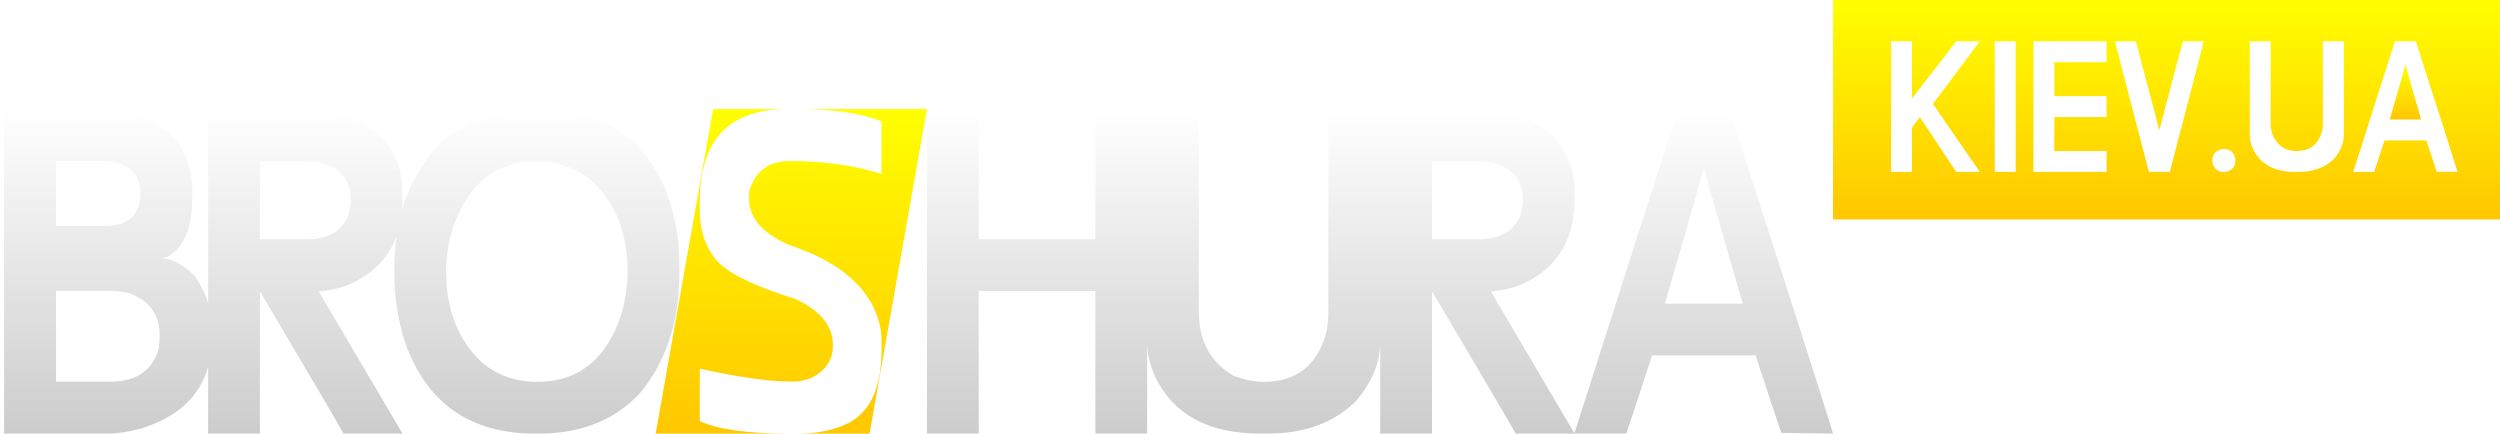
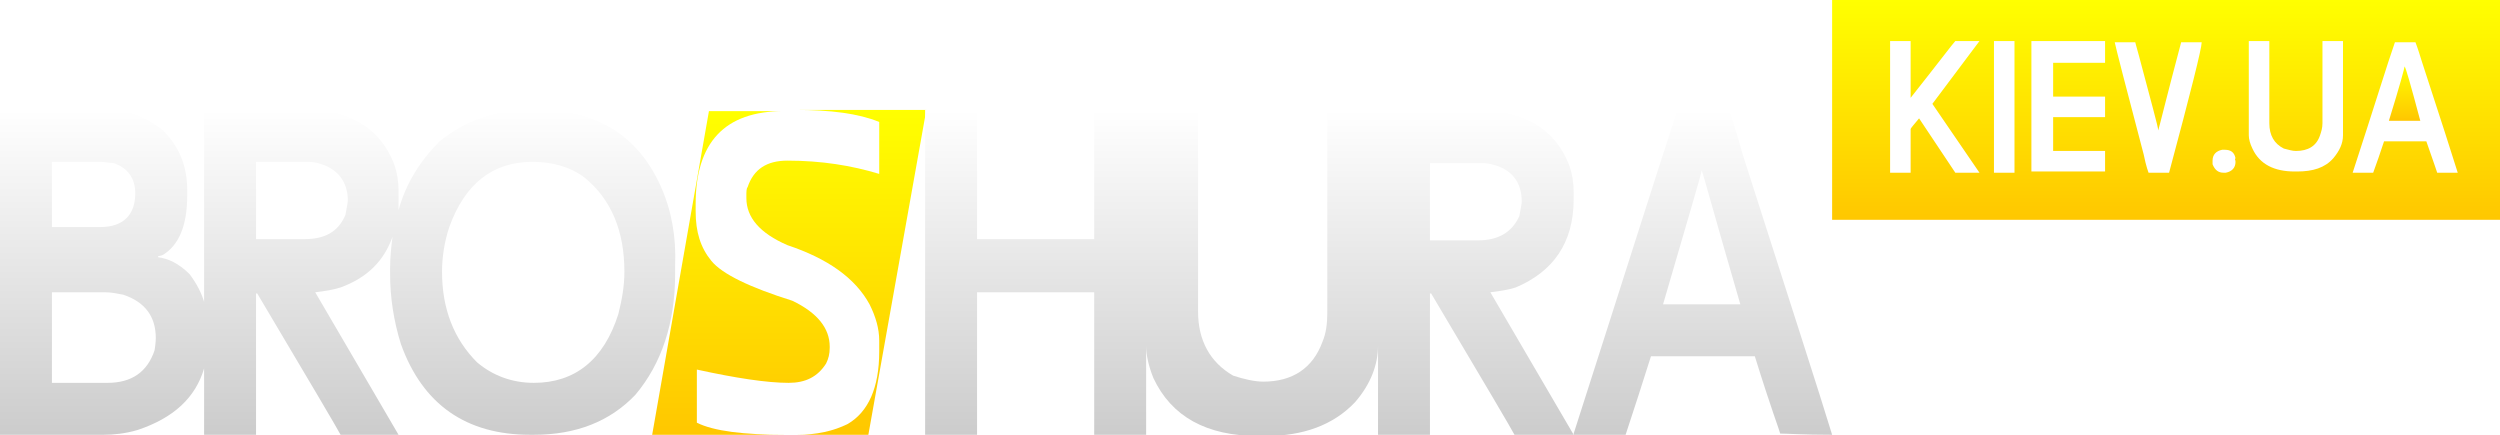
- <svg xmlns="http://www.w3.org/2000/svg" version="1.1" id="Шар_1" x="0px" y="0px" width="384.758px" height="66.729px" viewBox="0 0 384.758 66.729" enable-background="new 0 0 384.758 66.729" xml:space="preserve">
-   <linearGradient id="SVGID_1_" gradientUnits="userSpaceOnUse" x1="52.589" y1="16.785" x2="52.589" y2="66.729">
-     <stop offset="0" style="stop-color:#FFFFFF" />
-     <stop offset="1" style="stop-color:#CCCCCC" />
-   </linearGradient>
-   <path fill="url(#SVGID_1_)" d="M102.152,28.539c-3.57-7.768-9.877-11.65-18.92-11.65h-1.113c-5.403,0-10.052,1.6-13.947,4.8  c-3.022,2.952-5.123,6.509-6.313,10.663c0.05-0.581,0.084-1.176,0.084-1.793v-1.113c0-1.367-0.232-2.793-0.696-4.277  c-2.249-5.519-7.142-8.277-14.677-8.277H32.033V46.61c-0.39-1.323-1.108-2.742-2.158-4.26c-1.739-1.623-3.327-2.48-4.765-2.574  V39.67c0.092,0,0.359-0.068,0.8-0.208c2.458-1.483,3.687-4.544,3.687-9.183v-1.009c0-3.663-1.264-6.688-3.791-9.078  c-2.83-2.271-5.925-3.407-9.287-3.407H0.625v49.943H16.52c1.577,0,3.339-0.267,5.287-0.8c5.572-1.779,8.975-4.946,10.227-9.484  v10.284h7.965V44.99h0.104c8.092,13.682,12.347,20.927,12.765,21.738h9.078l-12.87-21.842c1.507-0.188,2.805-0.452,3.896-0.801  c4.073-1.563,6.757-4.154,8.057-7.771c-0.218,1.56-0.333,3.185-0.333,4.885v1.01c0,3.595,0.568,7.152,1.704,10.678  c3.362,9.229,10.005,13.843,19.929,13.843h0.591c6.492,0,11.674-2.063,15.547-6.19c4.057-4.869,6.086-11.049,6.086-18.538v-1.287  C104.552,36.376,103.751,32.318,102.152,28.539z M8.625,24.783h7.478c0.696,0,1.392,0.093,2.087,0.277  c2.272,0.813,3.409,2.342,3.409,4.591c0,3.408-1.797,5.113-5.391,5.113H8.625V24.783z M24.415,53.754  c-1.043,3.315-3.478,4.975-7.304,4.975H8.625V44.747h8.173c0.951,0,1.89,0.104,2.817,0.313c3.315,1.043,4.974,3.27,4.974,6.678  C24.589,51.969,24.53,52.642,24.415,53.754z M53.667,33.025c-1.043,2.527-3.142,3.791-6.295,3.791h-7.373V24.852h7.373  c0.672,0,1.345,0.068,2.018,0.208c3.061,0.813,4.591,2.735,4.591,5.773C53.979,31.229,53.875,31.959,53.667,33.025z M95.684,48.189  c-2.273,7.049-6.597,10.573-12.973,10.573c-3.432,0-6.319-1.031-8.661-3.096c-3.594-3.455-5.391-8.081-5.391-13.877  c0-2.317,0.371-4.638,1.113-6.956c2.365-6.653,6.62-9.981,12.765-9.981c3.037,0,5.692,0.835,7.964,2.504  c4.058,3.386,6.087,8.196,6.087,14.435C96.588,43.877,96.286,46.01,95.684,48.189z" />
+ <svg xmlns="http://www.w3.org/2000/svg" version="1.1" id="Шар_1" x="0px" y="0px" viewBox="0 0 207 36" style="enable-background:new 0 0 207 36;" xml:space="preserve">
+   <style type="text/css">
+ 	.st0{fill:url(#SVGID_1_);}
+ 	.st1{fill:url(#SVGID_2_);}
+ 	.st2{fill:url(#SVGID_3_);}
+ 	.st3{fill:url(#SVGID_4_);}
+ 	.st4{fill:url(#SVGID_5_);}
+ 	.st5{fill:url(#SVGID_6_);}
+ 	.st6{fill:url(#SVGID_7_);}
+ </style>
  <g>
-     <linearGradient id="SVGID_2_" gradientUnits="userSpaceOnUse" x1="114.549" y1="66.728" x2="114.549" y2="16.784">
-       <stop offset="0" style="stop-color:#FFC700" />
-       <stop offset="1" style="stop-color:#FFFF00" />
+     <linearGradient id="SVGID_1_" gradientUnits="userSpaceOnUse" x1="28.002" y1="27.796" x2="28.002" y2="0.882" gradientTransform="matrix(1 0 0 -1 0 36.8615)">
+       <stop offset="0" style="stop-color:#FFFFFF" />
+       <stop offset="1" style="stop-color:#CCCCCC" />
    </linearGradient>
-     <path fill="url(#SVGID_2_)" d="M107.699,56.746c5.982,1.321,10.712,1.981,14.19,1.981c2.527,0,4.429-0.997,5.704-2.991   c0.394-0.765,0.591-1.564,0.591-2.399V53.06c0-2.875-1.901-5.218-5.704-7.025c-6.585-2.04-10.712-4.104-12.382-6.191   c-1.6-1.97-2.399-4.497-2.399-7.582v-1.183c0-9.53,4.498-14.295,13.495-14.295h-11.447l-8.833,49.944h20.385   c-6.33,0-10.864-0.639-13.6-1.913V56.746z" />
-     <linearGradient id="SVGID_3_" gradientUnits="userSpaceOnUse" x1="128.973" y1="66.728" x2="128.973" y2="16.784">
-       <stop offset="0" style="stop-color:#FFC700" />
-       <stop offset="1" style="stop-color:#FFFF00" />
+     <path class="st0" d="M54.7,15.4c-1.9-4.2-5.3-6.3-10.2-6.3h-0.6c-2.9,0-5.4,0.9-7.5,2.6c-1.6,1.6-2.8,3.5-3.4,5.7c0-0.3,0-0.6,0-1   v-0.6c0-0.7-0.1-1.5-0.4-2.3c-1.2-3-3.8-4.5-7.9-4.5h-7.8v16c-0.2-0.7-0.6-1.5-1.2-2.3c-0.9-0.9-1.8-1.3-2.6-1.4v-0.1   c0,0,0.2,0,0.4-0.1c1.3-0.8,2-2.4,2-4.9v-0.5c0-2-0.7-3.6-2-4.9c-1.5-1.2-3.2-1.8-5-1.8H0V36h8.6c0.8,0,1.8-0.1,2.8-0.4   c3-1,4.8-2.7,5.5-5.1V36h4.3V24.3h0.1c4.4,7.4,6.7,11.3,6.9,11.7H33l-6.9-11.8c0.8-0.1,1.5-0.2,2.1-0.4c2.2-0.8,3.6-2.2,4.3-4.2   c-0.1,0.8-0.2,1.7-0.2,2.6v0.5c0,1.9,0.3,3.9,0.9,5.8c1.8,5,5.4,7.5,10.7,7.5h0.3c3.5,0,6.3-1.1,8.4-3.3c2.2-2.6,3.3-6,3.3-10V22   C56,19.6,55.6,17.4,54.7,15.4z M4.3,13.4h4c0.4,0,0.8,0.1,1.1,0.1c1.2,0.4,1.8,1.3,1.8,2.5c0,1.8-1,2.8-2.9,2.8H4.3V13.4z M12.8,29   c-0.6,1.8-1.9,2.7-3.9,2.7H4.3v-7.5h4.4c0.5,0,1,0.1,1.5,0.2c1.8,0.6,2.7,1.8,2.7,3.6C12.9,28,12.9,28.4,12.8,29z M28.6,17.8   c-0.6,1.4-1.7,2-3.4,2h-4v-6.4h4c0.4,0,0.7,0,1.1,0.1c1.6,0.4,2.5,1.5,2.5,3.1C28.8,16.8,28.7,17.2,28.6,17.8z M51.2,26   c-1.2,3.8-3.6,5.7-7,5.7c-1.8,0-3.4-0.6-4.7-1.7c-1.9-1.9-2.9-4.4-2.9-7.5c0-1.2,0.2-2.5,0.6-3.7c1.3-3.6,3.6-5.4,6.9-5.4   c1.6,0,3.1,0.4,4.3,1.3c2.2,1.8,3.3,4.4,3.3,7.8C51.7,23.7,51.5,24.8,51.2,26z" />
+     <g>
+       <linearGradient id="SVGID_2_" gradientUnits="userSpaceOnUse" x1="61.391" y1="0.883" x2="61.391" y2="27.797" gradientTransform="matrix(1 0 0 -1 0 36.8615)">
+         <stop offset="0" style="stop-color:#FFC700" />
+         <stop offset="1" style="stop-color:#FFFF00" />
+       </linearGradient>
+       <path class="st1" d="M57.7,30.6c3.2,0.7,5.8,1.1,7.6,1.1c1.4,0,2.4-0.5,3.1-1.6c0.2-0.4,0.3-0.8,0.3-1.3v-0.1c0-1.5-1-2.8-3.1-3.8    c-3.5-1.1-5.8-2.2-6.7-3.3c-0.9-1.1-1.3-2.4-1.3-4.1v-0.6c0-5.1,2.4-7.7,7.3-7.7h-6.2L54,36h11c-3.4,0-5.9-0.3-7.3-1L57.7,30.6    L57.7,30.6z" />
+       <linearGradient id="SVGID_3_" gradientUnits="userSpaceOnUse" x1="69.164" y1="0.883" x2="69.164" y2="27.797" gradientTransform="matrix(1 0 0 -1 0 36.8615)">
+         <stop offset="0" style="stop-color:#FFC700" />
+         <stop offset="1" style="stop-color:#FFFF00" />
+       </linearGradient>
+       <path class="st2" d="M65.8,9.1c3,0,5.3,0.3,7,1v4.3c-2.3-0.7-4.8-1.1-7.6-1.1c-1.7,0-2.8,0.7-3.3,2.2c-0.1,0.1-0.1,0.4-0.1,0.7    v0.2c0,1.6,1.1,2.9,3.4,3.9c3.3,1.1,5.6,2.7,6.8,4.9c0.5,1,0.8,2,0.8,3v0.9c0,3-0.9,5-2.6,6c-1.2,0.6-2.6,0.9-4.2,0.9h5.9    l4.8-26.9L65.8,9.1L65.8,9.1z" />
+     </g>
+     <linearGradient id="SVGID_4_" gradientUnits="userSpaceOnUse" x1="103.397" y1="27.741" x2="103.397" y2="0.882" gradientTransform="matrix(1 0 0 -1 0 36.8615)">
+       <stop offset="0" style="stop-color:#FFFFFF" />
+       <stop offset="1" style="stop-color:#CCCCCC" />
    </linearGradient>
-     <path fill="url(#SVGID_3_)" d="M122.689,16.783c5.588,0,9.912,0.638,12.974,1.912v8.069c-4.197-1.322-8.893-1.981-14.087-1.981   c-3.084,0-5.112,1.367-6.086,4.104c-0.14,0.277-0.209,0.708-0.209,1.286v0.384c0,3.014,2.099,5.414,6.295,7.198   c6.168,2.019,10.365,5.021,12.591,9.009c0.997,1.925,1.496,3.779,1.496,5.564v1.601c0,5.564-1.635,9.264-4.904,11.095   c-2.203,1.137-4.823,1.704-7.86,1.704h10.931l8.834-49.944H122.689z" />
-   </g>
-   <linearGradient id="SVGID_4_" gradientUnits="userSpaceOnUse" x1="192.5" y1="16.887" x2="192.5" y2="66.729">
-     <stop offset="0" style="stop-color:#FFFFFF" />
-     <stop offset="1" style="stop-color:#CCCCCC" />
-   </linearGradient>
-   <path fill="url(#SVGID_4_)" d="M242.337,30.556v-1.113c0-1.367-0.231-2.793-0.694-4.277c-2.25-5.519-7.143-8.277-14.678-8.277  h-14.529h-0.009h-7.989v31.197c0,1.646-0.256,3.143-0.767,4.485c-1.577,4.127-4.638,6.191-9.183,6.191  c-1.391,0-2.921-0.302-4.59-0.904c-3.595-2.086-5.392-5.379-5.392-9.877V16.887h-7.956h-0.009h-7.96v19.929h-17.955V16.887h-7.964  v49.84h7.964V44.781h17.955v21.946h7.969V52.924c0.022,1.537,0.409,3.181,1.174,4.936c2.806,5.913,8.196,8.869,16.172,8.869h1.184  c5.82,0,10.41-1.728,13.773-5.183c2.34-2.864,3.525-5.762,3.571-8.692v13.875h7.966V44.99h0.104  c8.092,13.682,12.348,20.927,12.765,21.738h9.077l-12.868-21.842c1.507-0.188,2.806-0.452,3.896-0.801  C239.348,41.79,242.337,37.281,242.337,30.556z M227.766,36.816h-7.375V24.852h7.375c0.672,0,1.344,0.068,2.018,0.208  c3.063,0.813,4.592,2.735,4.592,5.773c0,0.396-0.104,1.125-0.313,2.19C233.018,35.553,230.917,36.816,227.766,36.816z" />
-   <linearGradient id="SVGID_5_" gradientUnits="userSpaceOnUse" x1="262.224" y1="16.887" x2="262.224" y2="66.727">
-     <stop offset="0" style="stop-color:#FFFFFF" />
-     <stop offset="1" style="stop-color:#CCCCCC" />
-   </linearGradient>
-   <path fill="url(#SVGID_5_)" d="M266.119,16.887c0.139,0,0.893,2.283,2.261,6.852c7.304,22.654,11.884,36.983,13.738,42.988h-0.104  c-4.174-0.068-6.793-0.104-7.859-0.104c-0.068-0.116-1.393-4.093-3.965-11.931h-15.931c-1.321,4.082-2.644,8.094-3.965,12.034  h-7.965v-0.104c8.092-25.391,13.401-41.969,15.93-49.735L266.119,16.887L266.119,16.887z M262.119,26.139  c-0.069,0.439-2.029,7.304-5.878,20.59h11.965c-3.851-13.286-5.81-20.148-5.878-20.59H262.119z" />
-   <g>
-     <linearGradient id="SVGID_6_" gradientUnits="userSpaceOnUse" x1="333.434" y1="33.774" x2="333.434" y2="2.441406e-004">
-       <stop offset="0" style="stop-color:#FFC700" />
-       <stop offset="1" style="stop-color:#FFFF00" />
+     <path class="st3" d="M130.3,16.5v-0.6c0-0.7-0.1-1.5-0.4-2.3c-1.2-3-3.8-4.5-7.9-4.5h-7.8h0h-4.3v16.8c0,0.9-0.1,1.7-0.4,2.4   c-0.8,2.2-2.5,3.3-4.9,3.3c-0.7,0-1.6-0.2-2.5-0.5c-1.9-1.1-2.9-2.9-2.9-5.3V9.1h-4.3h0h-4.3v10.7h-9.7V9.1h-4.3V36h4.3V24.2h9.7   V36h4.3v-7.4c0,0.8,0.2,1.7,0.6,2.7c1.5,3.2,4.4,4.8,8.7,4.8h0.6c3.1,0,5.6-0.9,7.4-2.8c1.3-1.5,1.9-3.1,1.9-4.7V36h4.3V24.3h0.1   c4.4,7.4,6.7,11.3,6.9,11.7h4.9l-6.9-11.8c0.8-0.1,1.5-0.2,2.1-0.4C128.6,22.5,130.3,20.1,130.3,16.5z M122.4,19.9h-4v-6.4h4   c0.4,0,0.7,0,1.1,0.1c1.7,0.4,2.5,1.5,2.5,3.1c0,0.2-0.1,0.6-0.2,1.2C125.2,19.2,124.1,19.9,122.4,19.9z" />
+     <linearGradient id="SVGID_5_" gradientUnits="userSpaceOnUse" x1="140.97" y1="27.741" x2="140.97" y2="0.883" gradientTransform="matrix(1 0 0 -1 0 36.8615)">
+       <stop offset="0" style="stop-color:#FFFFFF" />
+       <stop offset="1" style="stop-color:#CCCCCC" />
    </linearGradient>
-     <path fill="url(#SVGID_6_)" d="M282.109,0v33.773h102.647V0H282.109z M304.705,26.457h-3.646l-5.557-8.402h-0.042   c-0.806,1.001-1.207,1.563-1.207,1.684v6.721h-3.212V6.356h3.212v8.811c4.265-5.473,6.533-8.408,6.806-8.811h3.646l-7.197,9.608   v0.084L304.705,26.457z M310.217,26.459h-3.212V6.356h3.212V26.459z M324.205,9.568h-8.039V14.8h8.039v3.213h-8.039v5.232h8.039   v3.212h-11.251V6.356h11.251V9.568z M333.942,26.459h-3.186c-0.047,0-0.3-0.926-0.758-2.777   c-2.759-10.559-4.261-16.335-4.503-17.326h3.17c0.057,0,0.258,0.697,0.604,2.09c1.881,7.063,2.885,10.883,3.018,11.463h0.084   c0.131-0.608,1.322-5.125,3.577-13.553h3.213C338.929,7.347,337.188,14.047,333.942,26.459z M344.027,24.776   c0,0.907-0.521,1.474-1.558,1.698h-0.28c-0.796,0-1.349-0.436-1.655-1.306c-0.027-0.158-0.042-0.29-0.042-0.394v-0.14   c0-0.907,0.52-1.474,1.558-1.697h0.28c0.87,0,1.426,0.458,1.67,1.375c0.02,0.094,0.027,0.201,0.027,0.323V24.776z M360.724,20.792   c0,1.207-0.479,2.398-1.444,3.577c-1.354,1.395-3.207,2.09-5.556,2.09h-0.478c-3.218,0-5.393-1.191-6.522-3.577   c-0.317-0.729-0.478-1.411-0.478-2.048l-0.002-14.479h3.213v12.542c0,1.813,0.725,3.144,2.174,3.983   c0.674,0.243,1.291,0.365,1.853,0.365c1.834,0,3.067-0.833,3.705-2.498c0.204-0.542,0.309-1.146,0.309-1.811V6.356h3.227V20.792z    M378.187,26.459c-1.685-0.027-2.741-0.042-3.172-0.042c-0.026-0.047-0.562-1.65-1.6-4.813h-6.425   c-0.533,1.646-1.066,3.265-1.602,4.854h-3.211v-0.042c3.265-10.241,5.404-16.929,6.424-20.062h3.174   c0.057,0,0.358,0.921,0.911,2.765c2.945,9.137,4.793,14.917,5.541,17.339H378.187z" />
-     <linearGradient id="SVGID_7_" gradientUnits="userSpaceOnUse" x1="370.205" y1="18.393" x2="370.205" y2="10.087">
-       <stop offset="0" style="stop-color:#FFC700" />
-       <stop offset="1" style="stop-color:#FFFF00" />
-     </linearGradient>
-     <path fill="url(#SVGID_7_)" d="M370.163,10.087c-0.028,0.179-0.819,2.946-2.371,8.306h4.826c-1.554-5.358-2.343-8.127-2.371-8.306   H370.163z" />
+     <path class="st4" d="M143.1,9.1c0.1,0,0.5,1.2,1.2,3.7c3.9,12.2,6.4,19.9,7.4,23.2h-0.1c-2.2,0-3.7-0.1-4.2-0.1   c0-0.1-0.8-2.2-2.1-6.4h-8.6c-0.7,2.2-1.4,4.4-2.1,6.5h-4.3v-0.1c4.4-13.7,7.2-22.6,8.6-26.8L143.1,9.1L143.1,9.1z M140.9,14.1   c0,0.2-1.1,3.9-3.2,11.1h6.4c-2.1-7.2-3.1-10.9-3.2-11.1H140.9z" />
+     <g>
+       <linearGradient id="SVGID_6_" gradientUnits="userSpaceOnUse" x1="179.343" y1="18.642" x2="179.343" y2="36.841" gradientTransform="matrix(1 0 0 -1 0 36.8615)">
+         <stop offset="0" style="stop-color:#FFC700" />
+         <stop offset="1" style="stop-color:#FFFF00" />
+       </linearGradient>
+       <path class="st5" d="M151.7,0v18.2H207V0H151.7z M163.9,14.3h-2l-3-4.5h0c-0.4,0.5-0.7,0.8-0.7,0.9v3.6h-1.7V3.4h1.7v4.7    c2.3-2.9,3.5-4.5,3.7-4.7h2L160,8.6v0L163.9,14.3z M166.8,14.3h-1.7V3.4h1.7V14.3z M174.4,5.2H170V8h4.3v1.7H170v2.8h4.3v1.7h-6.1    V3.4h6.1V5.2z M179.6,14.3h-1.7c0,0-0.2-0.5-0.4-1.5c-1.5-5.7-2.3-8.8-2.4-9.3h1.7c0,0,0.1,0.4,0.3,1.1c1,3.8,1.6,5.9,1.6,6.2h0    c0.1-0.3,0.7-2.8,1.9-7.3h1.7C182.3,4,181.4,7.6,179.6,14.3z M185.1,13.4c0,0.5-0.3,0.8-0.8,0.9h-0.2c-0.4,0-0.7-0.2-0.9-0.7    c0-0.1,0-0.2,0-0.2v-0.1c0-0.5,0.3-0.8,0.8-0.9h0.2c0.5,0,0.8,0.2,0.9,0.7C185,13.2,185.1,13.2,185.1,13.4L185.1,13.4L185.1,13.4z     M194,11.2c0,0.7-0.3,1.3-0.8,1.9c-0.7,0.8-1.7,1.1-3,1.1H190c-1.7,0-2.9-0.6-3.5-1.9c-0.2-0.4-0.3-0.8-0.3-1.1l0-7.8h1.7v6.8    c0,1,0.4,1.7,1.2,2.1c0.4,0.1,0.7,0.2,1,0.2c1,0,1.7-0.4,2-1.3c0.1-0.3,0.2-0.6,0.2-1V3.4h1.7L194,11.2L194,11.2z M203.5,14.3    c-0.9,0-1.5,0-1.7,0c0,0-0.3-0.9-0.9-2.6h-3.5c-0.3,0.9-0.6,1.8-0.9,2.6h-1.7v0c1.8-5.5,2.9-9.1,3.5-10.8h1.7c0,0,0.2,0.5,0.5,1.5    C202.1,9.9,203.1,13,203.5,14.3L203.5,14.3L203.5,14.3z" />
+       <linearGradient id="SVGID_7_" gradientUnits="userSpaceOnUse" x1="199.159" y1="26.93" x2="199.159" y2="31.405" gradientTransform="matrix(1 0 0 -1 0 36.8615)">
+         <stop offset="0" style="stop-color:#FFC700" />
+         <stop offset="1" style="stop-color:#FFFF00" />
+       </linearGradient>
+       <path class="st6" d="M199.1,5.5c0,0.1-0.4,1.6-1.3,4.5h2.6C199.6,7,199.2,5.6,199.1,5.5L199.1,5.5z" />
+     </g>
  </g>
</svg>
